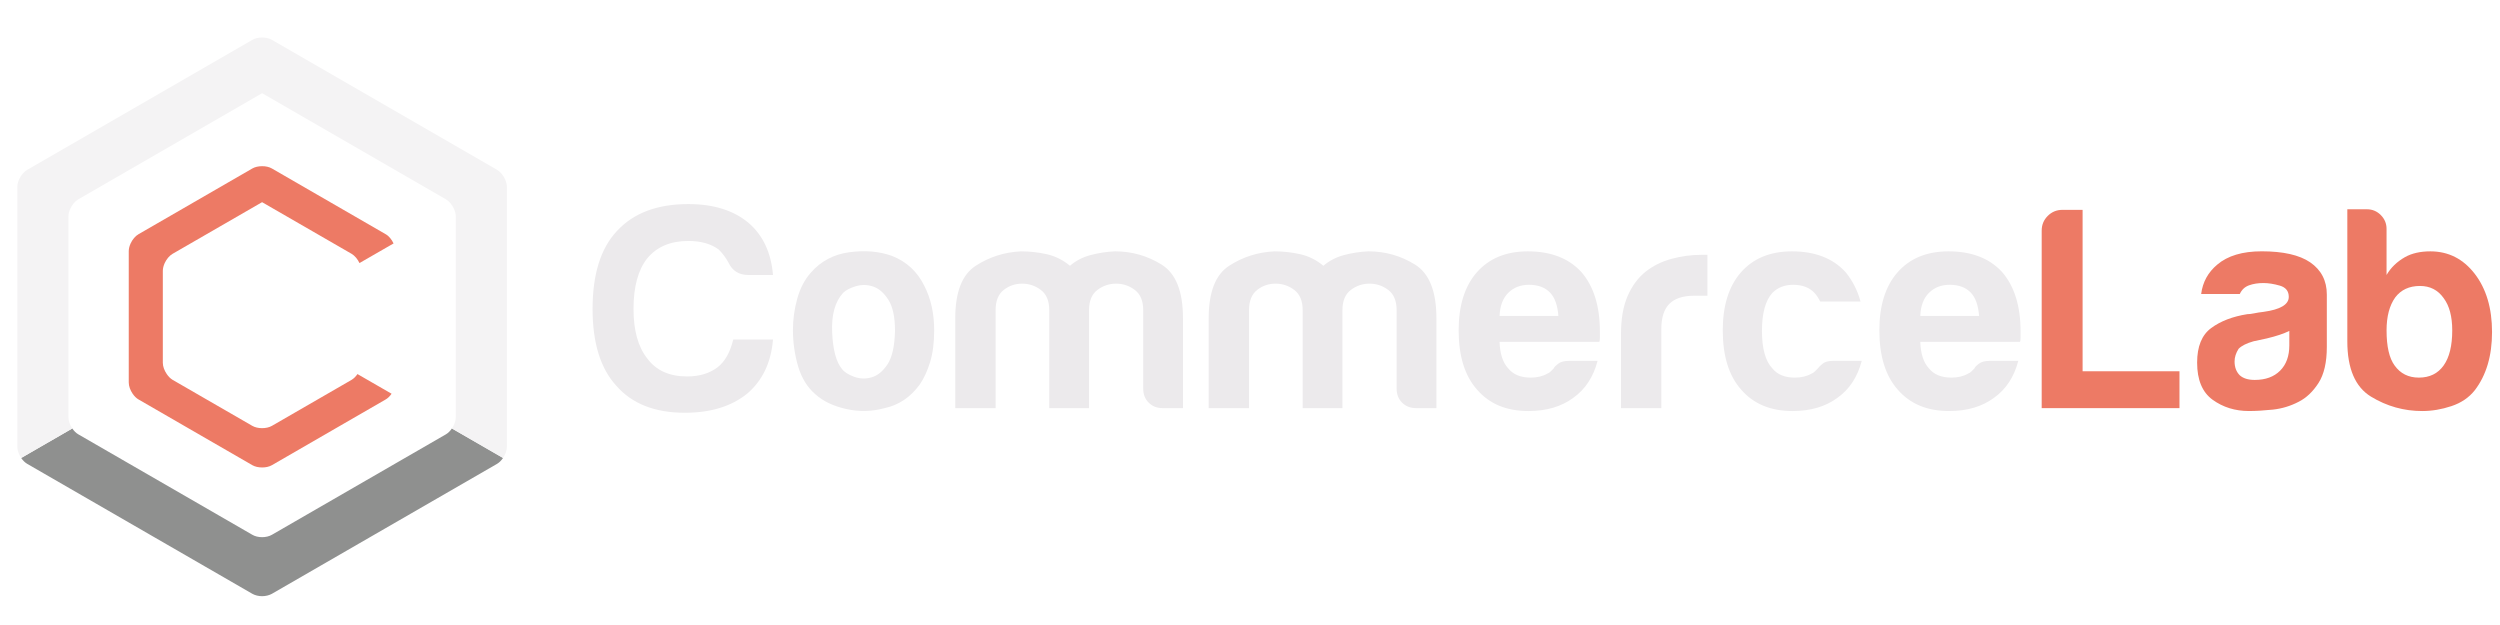
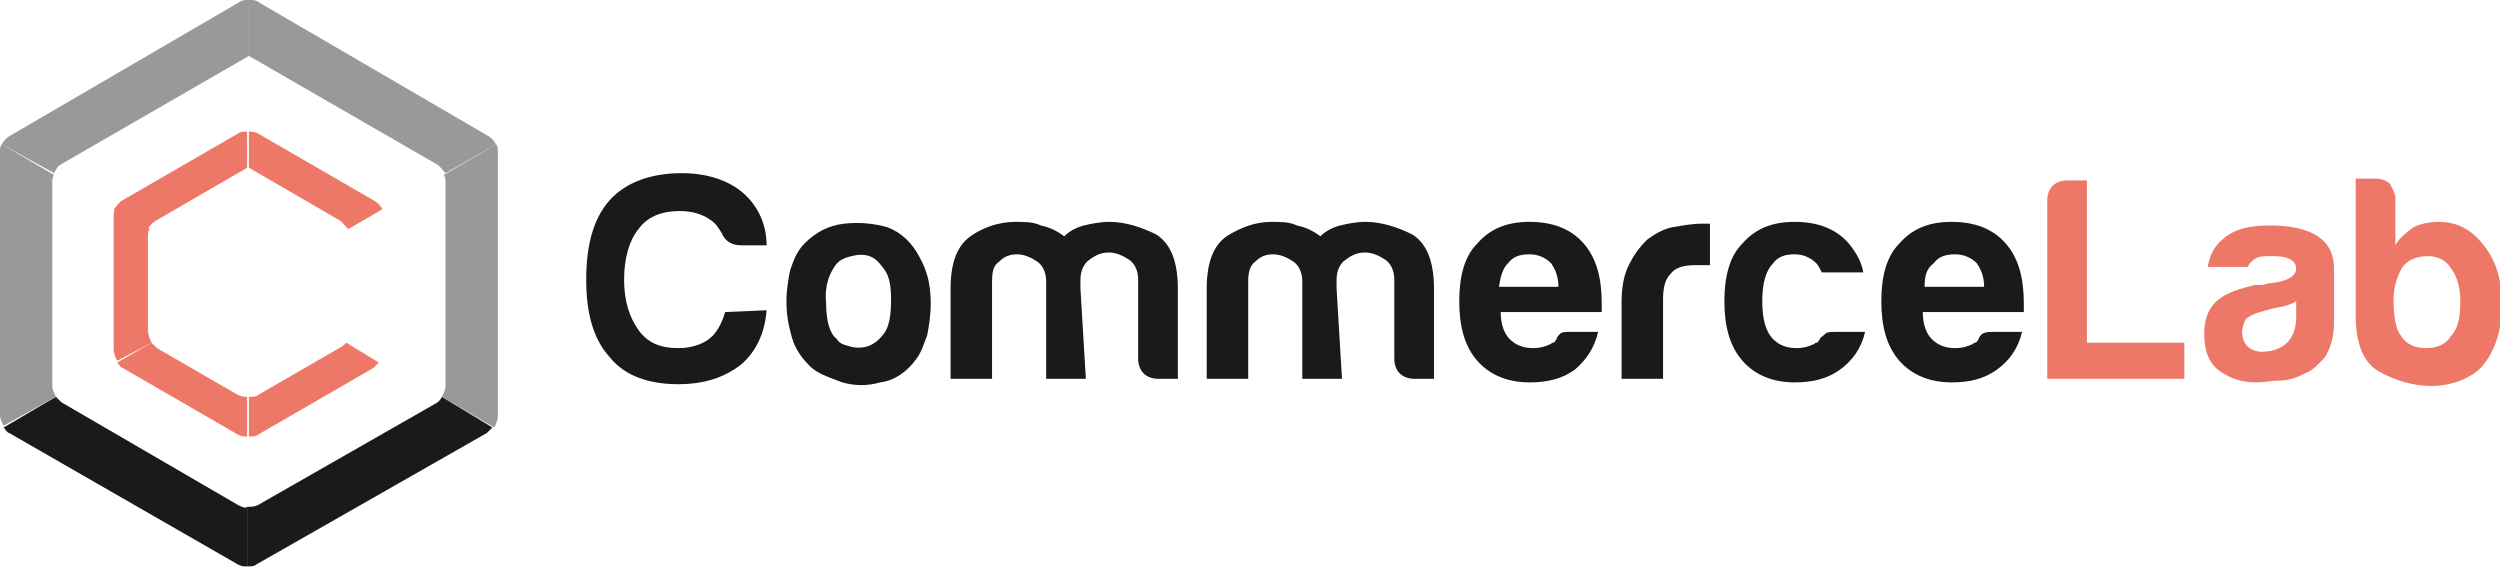
- <svg xmlns="http://www.w3.org/2000/svg" version="1.1" id="Слой_1" x="0px" y="0px" width="200px" height="50px" viewBox="0 0 200 50" enable-background="new 0 0 200 50" xml:space="preserve">
+ <svg xmlns="http://www.w3.org/2000/svg" version="1.1" id="Слой_1" x="0px" y="0px" viewBox="0 0 138.6 31.5" style="enable-background:new 0 0 138.6 31.5;" xml:space="preserve">
+   <style type="text/css">
+ 	.st0{fill:#1A1A1A;}
+ 	.st1{fill:#ED7867;}
+ 	.st2{fill:#999999;}
+ </style>
  <g>
    <g>
      <g>
-         <path fill="#ECEAEC" d="M61.84,27.165c-0.154,1.843-0.846,3.29-2.075,4.334c-1.262,1.016-2.921,1.522-4.98,1.522     c-2.398,0-4.228-0.722-5.488-2.168c-1.261-1.385-1.891-3.429-1.891-6.133c0-2.769,0.645-4.843,1.937-6.227     c1.322-1.444,3.228-2.167,5.719-2.167c2.028,0,3.643,0.507,4.841,1.521c1.138,0.983,1.784,2.368,1.938,4.151h-1.982     c-0.739,0-1.262-0.324-1.569-0.969c-0.215-0.397-0.477-0.753-0.784-1.06c-0.615-0.461-1.43-0.692-2.444-0.692     c-1.415,0-2.507,0.461-3.275,1.383c-0.737,0.923-1.106,2.276-1.106,4.06c0,1.722,0.37,3.044,1.106,3.965     c0.708,0.955,1.768,1.431,3.183,1.431c0.983,0,1.798-0.248,2.445-0.739c0.583-0.461,0.999-1.198,1.244-2.212H61.84z" />
-         <path fill="#ECEAEC" d="M65.234,31.545c-0.645-0.553-1.106-1.299-1.384-2.236c-0.276-0.938-0.415-1.915-0.415-2.929     c0-0.83,0.115-1.659,0.346-2.489c0.231-0.832,0.592-1.523,1.084-2.076c0.798-0.922,1.829-1.468,3.088-1.637     c1.261-0.169,2.399-0.07,3.414,0.298c1.167,0.461,2.029,1.263,2.583,2.4c0.521,1.015,0.784,2.197,0.784,3.55     c0,0.983-0.108,1.83-0.324,2.537s-0.493,1.307-0.83,1.798c-0.738,1.014-1.676,1.646-2.813,1.89     c-1.014,0.277-2.037,0.301-3.067,0.07C66.671,32.491,65.849,32.099,65.234,31.545z M67.448,23.43     c-0.646,0.706-0.938,1.759-0.876,3.158c0.062,1.397,0.323,2.376,0.784,2.929c0.185,0.246,0.508,0.453,0.969,0.623     c0.462,0.168,0.929,0.185,1.407,0.045c0.477-0.137,0.899-0.483,1.268-1.038c0.369-0.553,0.569-1.444,0.601-2.675     c0-1.106-0.178-1.936-0.531-2.489c-0.354-0.553-0.761-0.907-1.222-1.061c-0.461-0.154-0.921-0.162-1.384-0.023     C68.001,23.038,67.663,23.215,67.448,23.43z" />
-         <path fill="#ECEAEC" d="M87.122,32.651H83.94v-7.193v-0.646c0-0.738-0.224-1.277-0.671-1.615     c-0.444-0.338-0.944-0.505-1.498-0.505c-0.553,0-1.044,0.167-1.476,0.505c-0.432,0.338-0.646,0.877-0.646,1.615v7.839h-3.228     v-7.193c0-2.091,0.544-3.49,1.637-4.196c1.09-0.707,2.297-1.091,3.62-1.154c0.707,0,1.398,0.078,2.076,0.231     c0.676,0.155,1.29,0.462,1.844,0.923c0.46-0.399,1.007-0.685,1.637-0.854s1.284-0.27,1.96-0.301c1.354,0,2.598,0.355,3.736,1.062     c1.137,0.707,1.707,2.137,1.707,4.289v7.193h-1.614c-0.461,0-0.838-0.146-1.128-0.438c-0.293-0.291-0.439-0.669-0.439-1.13     v-6.271c0-0.738-0.224-1.277-0.67-1.615c-0.444-0.338-0.944-0.505-1.497-0.505c-0.553,0-1.055,0.167-1.5,0.505     c-0.445,0.338-0.667,0.877-0.667,1.615v0.646V32.651z" />
-         <path fill="#ECEAEC" d="M107.395,32.651h-3.182v-7.193v-0.646c0-0.738-0.224-1.277-0.671-1.615     c-0.443-0.338-0.944-0.505-1.496-0.505c-0.554,0-1.047,0.167-1.476,0.505c-0.432,0.338-0.647,0.877-0.647,1.615v7.839h-3.228     v-7.193c0-2.091,0.544-3.49,1.637-4.196c1.092-0.707,2.298-1.091,3.621-1.154c0.707,0,1.398,0.078,2.074,0.231     c0.677,0.155,1.292,0.462,1.845,0.923c0.462-0.399,1.009-0.685,1.638-0.854c0.631-0.169,1.283-0.27,1.961-0.301     c1.352,0,2.598,0.355,3.735,1.062c1.137,0.707,1.707,2.137,1.707,4.289v7.193h-1.615c-0.461,0-0.838-0.146-1.13-0.438     c-0.292-0.291-0.438-0.669-0.438-1.13v-6.271c0-0.738-0.223-1.277-0.668-1.615c-0.447-0.338-0.945-0.505-1.499-0.505     c-0.553,0-1.053,0.167-1.498,0.505c-0.447,0.338-0.67,0.877-0.67,1.615v0.646V32.651z" />
-         <path fill="#ECEAEC" d="M125.5,28.87h2.306c-0.338,1.292-0.984,2.275-1.937,2.951c-0.952,0.708-2.151,1.062-3.597,1.062     c-1.754,0-3.121-0.57-4.104-1.707c-0.984-1.105-1.476-2.689-1.476-4.749c0-1.967,0.475-3.505,1.429-4.612     c0.985-1.137,2.354-1.707,4.104-1.707c1.845,0,3.274,0.553,4.289,1.66c0.982,1.138,1.477,2.723,1.477,4.752     c0,0.122,0,0.229,0,0.321c0,0.094,0,0.155,0,0.185c0,0.154-0.016,0.263-0.047,0.323h-7.979c0.031,0.954,0.261,1.659,0.692,2.12     c0.399,0.494,0.998,0.74,1.798,0.74c0.523,0,0.97-0.108,1.337-0.323c0.095-0.031,0.177-0.085,0.254-0.162     c0.077-0.075,0.163-0.162,0.255-0.255c0.03-0.092,0.146-0.213,0.345-0.367C124.847,28.948,125.131,28.87,125.5,28.87z      M119.966,25.273h4.704c-0.061-0.83-0.276-1.444-0.646-1.843c-0.399-0.431-0.969-0.647-1.707-0.647     c-0.675,0-1.229,0.216-1.659,0.647C120.227,23.86,119.997,24.474,119.966,25.273z" />
-         <path fill="#ECEAEC" d="M129.68,32.651v-5.948c0-1.198,0.176-2.206,0.53-3.021c0.352-0.813,0.837-1.468,1.452-1.959     c0.584-0.46,1.268-0.799,2.051-1.014c0.785-0.215,1.593-0.324,2.422-0.324c0.062,0,0.138,0,0.23,0c0.094,0,0.169,0,0.23,0v3.273     h-1.06c-0.893,0-1.553,0.217-1.985,0.647c-0.428,0.43-0.645,1.106-0.645,2.031v6.315H129.68z" />
-         <path fill="#ECEAEC" d="M146.63,28.87h2.309c-0.339,1.292-0.985,2.275-1.938,2.951c-0.954,0.708-2.152,1.062-3.599,1.062     c-1.753,0-3.118-0.57-4.104-1.707c-0.985-1.105-1.477-2.689-1.477-4.749c0-1.967,0.478-3.505,1.43-4.612     c0.984-1.137,2.354-1.707,4.106-1.707c1.843,0,3.271,0.553,4.286,1.66c0.556,0.678,0.955,1.46,1.2,2.353h-3.228     c-0.153-0.306-0.308-0.537-0.461-0.69c-0.399-0.431-0.969-0.647-1.707-0.647c-0.677,0-1.229,0.216-1.659,0.647     c-0.554,0.614-0.831,1.628-0.831,3.042c0,1.416,0.277,2.415,0.831,2.997c0.399,0.494,0.996,0.74,1.799,0.74     c0.521,0,0.968-0.108,1.337-0.323c0.092-0.031,0.177-0.085,0.252-0.162c0.078-0.075,0.162-0.162,0.254-0.255     c0.063-0.092,0.186-0.213,0.371-0.367C145.985,28.948,146.263,28.87,146.63,28.87z" />
-         <path fill="#ECEAEC" d="M159.157,28.87h2.306c-0.339,1.292-0.985,2.275-1.938,2.951c-0.952,0.708-2.152,1.062-3.596,1.062     c-1.754,0-3.122-0.57-4.106-1.707c-0.982-1.105-1.474-2.689-1.474-4.749c0-1.967,0.474-3.505,1.43-4.612     c0.983-1.137,2.352-1.707,4.104-1.707c1.846,0,3.274,0.553,4.29,1.66c0.982,1.138,1.473,2.723,1.473,4.752     c0,0.122,0,0.229,0,0.321c0,0.094,0,0.155,0,0.185c0,0.154-0.014,0.263-0.044,0.323h-7.979c0.031,0.954,0.262,1.659,0.691,2.12     c0.399,0.494,0.999,0.74,1.799,0.74c0.521,0,0.969-0.108,1.337-0.323c0.092-0.031,0.177-0.085,0.254-0.162     c0.077-0.075,0.162-0.162,0.253-0.255c0.031-0.092,0.146-0.213,0.347-0.367C158.503,28.948,158.788,28.87,159.157,28.87z      M153.623,25.273h4.704c-0.063-0.83-0.276-1.444-0.646-1.843c-0.399-0.431-0.968-0.647-1.706-0.647     c-0.678,0-1.23,0.216-1.66,0.647C153.885,23.86,153.654,24.474,153.623,25.273z" />
-         <path fill="#ED7A65" d="M163.335,32.651V18.449c0-0.461,0.162-0.854,0.484-1.176c0.323-0.324,0.716-0.485,1.177-0.485h1.612     v12.914h7.75v2.95H163.335z" />
-         <path fill="#ED7A65" d="M183.886,32.146c-0.646,0.337-1.331,0.544-2.052,0.623c-0.725,0.074-1.361,0.113-1.916,0.113     c-1.104,0-2.073-0.299-2.905-0.899c-0.829-0.6-1.243-1.59-1.243-2.976c0-1.29,0.375-2.212,1.13-2.767     c0.753-0.553,1.712-0.92,2.882-1.106c0.153,0,0.337-0.024,0.553-0.068c0.216-0.048,0.462-0.085,0.737-0.116     c1.352-0.185,2.03-0.583,2.03-1.199c0-0.463-0.238-0.761-0.715-0.901c-0.478-0.137-0.916-0.207-1.315-0.207     c-0.429,0-0.814,0.061-1.153,0.184c-0.339,0.124-0.583,0.355-0.735,0.692h-3.091c0.121-0.953,0.554-1.737,1.29-2.352     c0.832-0.707,2.014-1.062,3.553-1.062c1.722,0,3.013,0.293,3.873,0.877c0.893,0.614,1.337,1.475,1.337,2.581v4.198     c0,1.229-0.223,2.191-0.667,2.881C185.03,31.338,184.5,31.839,183.886,32.146z M183.147,26.472     c-0.432,0.216-1.029,0.417-1.798,0.601l-1.063,0.229c-0.553,0.155-0.952,0.354-1.198,0.601c-0.215,0.338-0.322,0.676-0.322,1.014     c0,0.461,0.139,0.83,0.416,1.106c0.275,0.248,0.674,0.371,1.197,0.371c0.86,0,1.538-0.247,2.029-0.739     c0.492-0.49,0.738-1.168,0.738-2.028V26.472z" />
-         <path fill="#ED7A65" d="M190.924,18.309v3.69c0.337-0.583,0.83-1.061,1.476-1.43c0.553-0.308,1.229-0.461,2.028-0.461     c1.445,0,2.629,0.601,3.553,1.799c0.921,1.198,1.382,2.752,1.382,4.656c0,1.909-0.461,3.459-1.382,4.659     c-0.462,0.585-1.087,1.009-1.869,1.269c-0.786,0.261-1.561,0.392-2.329,0.392c-1.476,0-2.844-0.385-4.104-1.153     c-1.26-0.769-1.893-2.243-1.893-4.428v-10.56h1.568c0.432,0,0.802,0.154,1.108,0.461C190.769,17.51,190.924,17.88,190.924,18.309     z M196.179,26.427c0-1.106-0.228-1.967-0.69-2.583c-0.46-0.646-1.09-0.967-1.89-0.967c-0.861,0-1.522,0.308-1.983,0.92     c-0.46,0.647-0.691,1.524-0.691,2.63c0,1.291,0.214,2.229,0.645,2.814c0.46,0.645,1.106,0.968,1.939,0.968     c0.856,0,1.521-0.323,1.98-0.968C195.951,28.594,196.179,27.656,196.179,26.427z" />
+         <path class="st0" d="M42.5,17.2c-0.1,1.3-0.6,2.3-1.4,3c-0.9,0.7-2,1.1-3.5,1.1c-1.7,0-3-0.5-3.8-1.5c-0.9-1-1.3-2.4-1.3-4.3     c0-1.9,0.4-3.4,1.3-4.4c0.9-1,2.3-1.5,4-1.5c1.4,0,2.6,0.4,3.4,1.1c0.8,0.7,1.3,1.7,1.3,2.9h-1.4c-0.5,0-0.9-0.2-1.1-0.7     c-0.2-0.3-0.3-0.5-0.6-0.7c-0.4-0.3-1-0.5-1.7-0.5c-1,0-1.8,0.3-2.3,1c-0.5,0.6-0.8,1.6-0.8,2.8c0,1.2,0.3,2.1,0.8,2.8     c0.5,0.7,1.2,1,2.2,1c0.7,0,1.3-0.2,1.7-0.5c0.4-0.3,0.7-0.8,0.9-1.5L42.5,17.2L42.5,17.2z" />
+         <path class="st0" d="M44.9,20.3c-0.4-0.4-0.8-0.9-1-1.6c-0.2-0.7-0.3-1.3-0.3-2c0-0.6,0.1-1.2,0.2-1.7c0.2-0.6,0.4-1.1,0.8-1.5     c0.6-0.6,1.3-1,2.2-1.1c0.9-0.1,1.7,0,2.4,0.2c0.8,0.3,1.4,0.9,1.8,1.7c0.4,0.7,0.6,1.5,0.6,2.5c0,0.7-0.1,1.3-0.2,1.8     c-0.2,0.5-0.3,0.9-0.6,1.3c-0.5,0.7-1.2,1.2-2,1.3c-0.7,0.2-1.4,0.2-2.1,0C45.9,20.9,45.3,20.7,44.9,20.3z M46.4,14.6     c-0.4,0.5-0.7,1.2-0.6,2.2c0,1,0.2,1.7,0.6,2c0.1,0.2,0.3,0.3,0.7,0.4c0.3,0.1,0.7,0.1,1,0c0.3-0.1,0.6-0.3,0.9-0.7     s0.4-1,0.4-1.9c0-0.8-0.1-1.3-0.4-1.7s-0.5-0.6-0.8-0.7s-0.6-0.1-1,0C46.8,14.3,46.6,14.4,46.4,14.6z" />
+         <path class="st0" d="M60.2,21H58v-5v-0.4c0-0.5-0.2-0.9-0.5-1.1s-0.7-0.4-1.1-0.4s-0.7,0.1-1,0.4C55.1,14.7,55,15,55,15.6V21     h-2.3v-5c0-1.5,0.4-2.4,1.1-2.9s1.6-0.8,2.5-0.8c0.5,0,1,0,1.4,0.2c0.5,0.1,0.9,0.3,1.3,0.6c0.3-0.3,0.7-0.5,1.1-0.6     s0.9-0.2,1.4-0.2c0.9,0,1.8,0.3,2.6,0.7c0.8,0.5,1.2,1.5,1.2,3v5h-1.1c-0.3,0-0.6-0.1-0.8-0.3c-0.2-0.2-0.3-0.5-0.3-0.8v-4.4     c0-0.5-0.2-0.9-0.5-1.1s-0.7-0.4-1.1-0.4s-0.7,0.1-1.1,0.4c-0.3,0.2-0.5,0.6-0.5,1.1V16L60.2,21L60.2,21z" />
+         <path class="st0" d="M74.4,21h-2.2v-5v-0.4c0-0.5-0.2-0.9-0.5-1.1s-0.7-0.4-1.1-0.4s-0.7,0.1-1,0.4c-0.3,0.2-0.4,0.6-0.4,1.1V21     h-2.3v-5c0-1.5,0.4-2.4,1.1-2.9c0.8-0.5,1.6-0.8,2.5-0.8c0.5,0,1,0,1.4,0.2c0.5,0.1,0.9,0.3,1.3,0.6c0.3-0.3,0.7-0.5,1.1-0.6     c0.4-0.1,0.9-0.2,1.4-0.2c0.9,0,1.8,0.3,2.6,0.7c0.8,0.5,1.2,1.5,1.2,3v5h-1.1c-0.3,0-0.6-0.1-0.8-0.3c-0.2-0.2-0.3-0.5-0.3-0.8     v-4.4c0-0.5-0.2-0.9-0.5-1.1s-0.7-0.4-1.1-0.4s-0.7,0.1-1.1,0.4c-0.3,0.2-0.5,0.6-0.5,1.1V16L74.4,21L74.4,21z" />
+         <path class="st0" d="M87,18.4h1.6c-0.2,0.9-0.7,1.6-1.3,2.1c-0.7,0.5-1.5,0.7-2.5,0.7c-1.2,0-2.2-0.4-2.9-1.2     c-0.7-0.8-1-1.9-1-3.3c0-1.4,0.3-2.5,1-3.2c0.7-0.8,1.6-1.2,2.9-1.2c1.3,0,2.3,0.4,3,1.2c0.7,0.8,1,1.9,1,3.3c0,0.1,0,0.2,0,0.2     c0,0.1,0,0.1,0,0.1c0,0.1,0,0.2,0,0.2h-5.6c0,0.7,0.2,1.2,0.5,1.5c0.3,0.3,0.7,0.5,1.3,0.5c0.4,0,0.7-0.1,0.9-0.2     c0.1,0,0.1-0.1,0.2-0.1c0.1,0,0.1-0.1,0.2-0.2c0-0.1,0.1-0.2,0.2-0.3C86.6,18.4,86.8,18.4,87,18.4z M83.1,15.9h3.3     c0-0.6-0.2-1-0.4-1.3c-0.3-0.3-0.7-0.5-1.2-0.5c-0.5,0-0.9,0.1-1.2,0.5C83.3,14.9,83.2,15.3,83.1,15.9z" />
+         <path class="st0" d="M89.9,21v-4.2c0-0.8,0.1-1.5,0.4-2.1c0.3-0.6,0.6-1,1-1.4c0.4-0.3,0.9-0.6,1.4-0.7c0.6-0.1,1.1-0.2,1.7-0.2     c0,0,0.1,0,0.2,0c0.1,0,0.1,0,0.2,0v2.3H94c-0.6,0-1.1,0.1-1.4,0.5c-0.3,0.3-0.4,0.8-0.4,1.4V21C92.2,21,89.9,21,89.9,21z" />
+         <path class="st0" d="M101.8,18.4h1.6c-0.2,0.9-0.7,1.6-1.4,2.1c-0.7,0.5-1.5,0.7-2.5,0.7c-1.2,0-2.2-0.4-2.9-1.2     c-0.7-0.8-1-1.9-1-3.3c0-1.4,0.3-2.5,1-3.2c0.7-0.8,1.6-1.2,2.9-1.2c1.3,0,2.3,0.4,3,1.2c0.4,0.5,0.7,1,0.8,1.6h-2.3     c-0.1-0.2-0.2-0.4-0.3-0.5c-0.3-0.3-0.7-0.5-1.2-0.5c-0.5,0-0.9,0.1-1.2,0.5c-0.4,0.4-0.6,1.1-0.6,2.1c0,1,0.2,1.7,0.6,2.1     c0.3,0.3,0.7,0.5,1.3,0.5c0.4,0,0.7-0.1,0.9-0.2c0.1,0,0.1-0.1,0.2-0.1c0.1,0,0.1-0.1,0.2-0.2c0-0.1,0.1-0.1,0.3-0.3     C101.3,18.4,101.5,18.4,101.8,18.4z" />
+         <path class="st0" d="M110.5,18.4h1.6c-0.2,0.9-0.7,1.6-1.4,2.1c-0.7,0.5-1.5,0.7-2.5,0.7c-1.2,0-2.2-0.4-2.9-1.2     c-0.7-0.8-1-1.9-1-3.3c0-1.4,0.3-2.5,1-3.2c0.7-0.8,1.6-1.2,2.9-1.2c1.3,0,2.3,0.4,3,1.2c0.7,0.8,1,1.9,1,3.3c0,0.1,0,0.2,0,0.2     c0,0.1,0,0.1,0,0.1c0,0.1,0,0.2,0,0.2h-5.6c0,0.7,0.2,1.2,0.5,1.5c0.3,0.3,0.7,0.5,1.3,0.5c0.4,0,0.7-0.1,0.9-0.2     c0.1,0,0.1-0.1,0.2-0.1c0.1,0,0.1-0.1,0.2-0.2c0-0.1,0.1-0.2,0.2-0.3C110.1,18.4,110.3,18.4,110.5,18.4z M106.7,15.9h3.3     c0-0.6-0.2-1-0.4-1.3c-0.3-0.3-0.7-0.5-1.2-0.5c-0.5,0-0.9,0.1-1.2,0.5C106.8,14.9,106.7,15.3,106.7,15.9z" />
+         <g>
+           <g>
+             <path class="st1" d="M113.5,21v-9.9c0-0.3,0.1-0.6,0.3-0.8c0.2-0.2,0.5-0.3,0.8-0.3h1.1v9h5.4V21H113.5z" />
+           </g>
+         </g>
+         <g>
+           <g>
+             <path class="st1" d="M127.8,20.7c-0.4,0.2-0.9,0.4-1.4,0.4c-0.5,0-0.9,0.1-1.3,0.1c-0.8,0-1.4-0.2-2-0.6       c-0.6-0.4-0.9-1.1-0.9-2.1c0-0.9,0.3-1.5,0.8-1.9c0.5-0.4,1.2-0.6,2-0.8c0.1,0,0.2,0,0.4,0c0.1,0,0.3-0.1,0.5-0.1       c0.9-0.1,1.4-0.4,1.4-0.8c0-0.3-0.2-0.5-0.5-0.6c-0.3-0.1-0.6-0.1-0.9-0.1c-0.3,0-0.6,0-0.8,0.1c-0.2,0.1-0.4,0.3-0.5,0.5h-2.2       c0.1-0.7,0.4-1.2,0.9-1.6c0.6-0.5,1.4-0.7,2.5-0.7c1.2,0,2.1,0.2,2.7,0.6c0.6,0.4,0.9,1,0.9,1.8v2.9c0,0.9-0.2,1.5-0.5,2       C128.6,20.1,128.3,20.5,127.8,20.7z M127.3,16.7c-0.3,0.2-0.7,0.3-1.3,0.4l-0.7,0.2c-0.4,0.1-0.7,0.3-0.8,0.4       c-0.1,0.2-0.2,0.5-0.2,0.7c0,0.3,0.1,0.6,0.3,0.8c0.2,0.2,0.5,0.3,0.8,0.3c0.6,0,1.1-0.2,1.4-0.5c0.3-0.3,0.5-0.8,0.5-1.4V16.7       z" />
+           </g>
+         </g>
+         <g>
+           <g>
+             <path class="st1" d="M132.8,11v2.6c0.2-0.4,0.6-0.7,1-1c0.4-0.2,0.9-0.3,1.4-0.3c1,0,1.8,0.4,2.5,1.3s1,1.9,1,3.3       c0,1.3-0.3,2.4-1,3.3c-0.3,0.4-0.8,0.7-1.3,0.9s-1.1,0.3-1.6,0.3c-1,0-2-0.3-2.9-0.8c-0.9-0.5-1.3-1.6-1.3-3.1V9.9h1.1       c0.3,0,0.6,0.1,0.8,0.3C132.6,10.4,132.8,10.7,132.8,11z M136.4,16.7c0-0.8-0.2-1.4-0.5-1.8c-0.3-0.5-0.8-0.7-1.3-0.7       c-0.6,0-1.1,0.2-1.4,0.6c-0.3,0.5-0.5,1.1-0.5,1.8c0,0.9,0.1,1.6,0.4,2c0.3,0.5,0.8,0.7,1.4,0.7c0.6,0,1.1-0.2,1.4-0.7       C136.3,18.2,136.4,17.5,136.4,16.7z" />
+           </g>
+         </g>
      </g>
    </g>
-     <path fill="#8F908F" d="M36.151,34.277c-0.133,0.2-0.297,0.364-0.475,0.468l-13.92,8.036c-0.216,0.127-0.502,0.193-0.788,0.193   c-0.286,0-0.57-0.066-0.784-0.193L6.262,34.745c-0.18-0.104-0.344-0.268-0.478-0.468l-4.09,2.361   c0.133,0.197,0.298,0.36,0.481,0.469l18.009,10.395c0.214,0.121,0.498,0.193,0.784,0.193c0.286,0,0.572-0.072,0.788-0.193   l18.011-10.395c0.179-0.108,0.345-0.271,0.475-0.469L36.151,34.277z" />
-     <g>
-       <g>
-         <path fill="#F4F3F4" d="M40.402,14.336c-0.141-0.313-0.375-0.596-0.635-0.749L21.756,3.191C21.54,3.064,21.254,3,20.968,3     c-0.286,0-0.57,0.064-0.784,0.191L2.175,13.588c-0.266,0.152-0.498,0.438-0.639,0.75c-0.095,0.203-0.15,0.416-0.15,0.612v20.795     c0,0.286,0.122,0.612,0.308,0.893l4.09-2.361c-0.186-0.276-0.308-0.598-0.308-0.895V17.312c0-0.198,0.056-0.413,0.15-0.617     C5.769,16.384,6,16.097,6.262,15.947l14.707-8.491l14.708,8.491c0.258,0.15,0.492,0.437,0.634,0.748     c0.092,0.204,0.152,0.418,0.152,0.617v16.071c0,0.297-0.124,0.623-0.311,0.895l4.09,2.361c0.188-0.276,0.31-0.606,0.31-0.893     V14.951C40.551,14.754,40.494,14.542,40.402,14.336z" />
-       </g>
-     </g>
-     <path fill="#ED7A65" d="M28.126,30.389l-6.37,3.678c-0.216,0.125-0.502,0.186-0.788,0.186c-0.286,0-0.57-0.061-0.786-0.186   l-6.371-3.678c-0.178-0.105-0.339-0.27-0.47-0.465c-0.19-0.275-0.315-0.605-0.315-0.9V21.67c0-0.202,0.058-0.419,0.15-0.625   c0.146-0.311,0.375-0.592,0.634-0.741l7.157-4.13l7.158,4.13c0.257,0.149,0.487,0.43,0.633,0.741l2.727-1.57   c-0.144-0.311-0.372-0.595-0.635-0.741l-9.094-5.253c-0.216-0.126-0.502-0.189-0.788-0.186c-0.286,0-0.57,0.059-0.786,0.186   l-9.096,5.253c-0.26,0.146-0.493,0.43-0.636,0.741c-0.094,0.201-0.15,0.421-0.15,0.619v10.5c0,0.299,0.122,0.627,0.312,0.904   c0.13,0.192,0.296,0.361,0.474,0.461l9.096,5.253c0.216,0.125,0.5,0.185,0.786,0.185c0.286,0.004,0.572-0.06,0.788-0.185   l9.094-5.253c0.179-0.1,0.343-0.266,0.475-0.461l-2.728-1.573C28.467,30.119,28.305,30.283,28.126,30.389z" />
+     <path class="st0" d="M24.1,22.4L14.3,28c-0.2,0.1-0.4,0.1-0.6,0.1v3.3c0.2,0,0.4,0,0.5-0.1L27,24c0.1-0.1,0.2-0.2,0.3-0.3L24.5,22   C24.4,22.2,24.3,22.3,24.1,22.4z" />
+     <path class="st2" d="M13.8,3.1l10.4,6c0.2,0.1,0.3,0.3,0.5,0.5L27.5,8c-0.1-0.2-0.3-0.4-0.5-0.5L14.3,0.1C14.2,0,14,0,13.8,0   L13.8,3.1L13.8,3.1z" />
+     <path class="st2" d="M27.6,8.4c0-0.1,0-0.3-0.1-0.4l-2.9,1.7c0.1,0.1,0.1,0.3,0.1,0.4v11.3c0,0.2-0.1,0.4-0.2,0.6l2.9,1.7   c0.1-0.2,0.2-0.4,0.2-0.6L27.6,8.4L27.6,8.4z" />
+     <path class="st0" d="M13.2,28l-9.8-5.7c-0.1-0.1-0.2-0.2-0.3-0.3l-2.9,1.7C0.3,23.8,0.4,24,0.5,24l12.7,7.3   c0.2,0.1,0.3,0.1,0.5,0.1v-3.3C13.6,28.2,13.4,28.1,13.2,28z" />
+     <path class="st2" d="M3.4,9.1l10.4-6V0c-0.2,0-0.4,0-0.5,0.1L0.6,7.5C0.4,7.6,0.2,7.8,0.1,8L3,9.6C3.1,9.4,3.2,9.2,3.4,9.1z" />
+     <path class="st2" d="M2.9,21.4V10.1c0-0.1,0-0.3,0.1-0.4L0.1,8C0,8.1,0,8.3,0,8.4v14.6c0,0.2,0.1,0.4,0.2,0.6L3.1,22   C3,21.8,2.9,21.6,2.9,21.4z" />
+     <path class="st1" d="M18.8,19.3l-4.5,2.6C14.2,22,14,22,13.8,22v2.2c0.2,0,0.4,0,0.5-0.1l6.4-3.7c0.1-0.1,0.2-0.2,0.3-0.3L19.2,19   C19.1,19.1,19,19.2,18.8,19.3z" />
+     <path class="st1" d="M6.8,11.1c-0.2,0.1-0.3,0.3-0.5,0.5l1.9,1.1c0.1-0.2,0.3-0.4,0.5-0.5l5-2.9v-2c-0.2,0-0.4,0-0.5,0.1L6.8,11.1z   " />
+     <path class="st1" d="M13.8,9.3l5,2.9c0.2,0.1,0.3,0.3,0.5,0.5l1.9-1.1c-0.1-0.2-0.3-0.4-0.5-0.5l-6.4-3.7c-0.2-0.1-0.3-0.1-0.5-0.1   V9.3L13.8,9.3z" />
+     <path class="st1" d="M8.2,18.3v-5.2c0-0.1,0-0.3,0.1-0.4l-1.9-1.1c-0.1,0.1-0.1,0.3-0.1,0.4v7.4c0,0.2,0.1,0.4,0.2,0.6L8.4,19   C8.3,18.8,8.2,18.5,8.2,18.3z" />
+     <path class="st1" d="M13.2,21.9l-4.5-2.6c-0.1-0.1-0.2-0.2-0.3-0.3l-1.9,1.1c0.1,0.1,0.2,0.3,0.3,0.3l6.4,3.7   c0.2,0.1,0.3,0.1,0.5,0.1V22C13.6,22,13.4,22,13.2,21.9z" />
  </g>
</svg>
